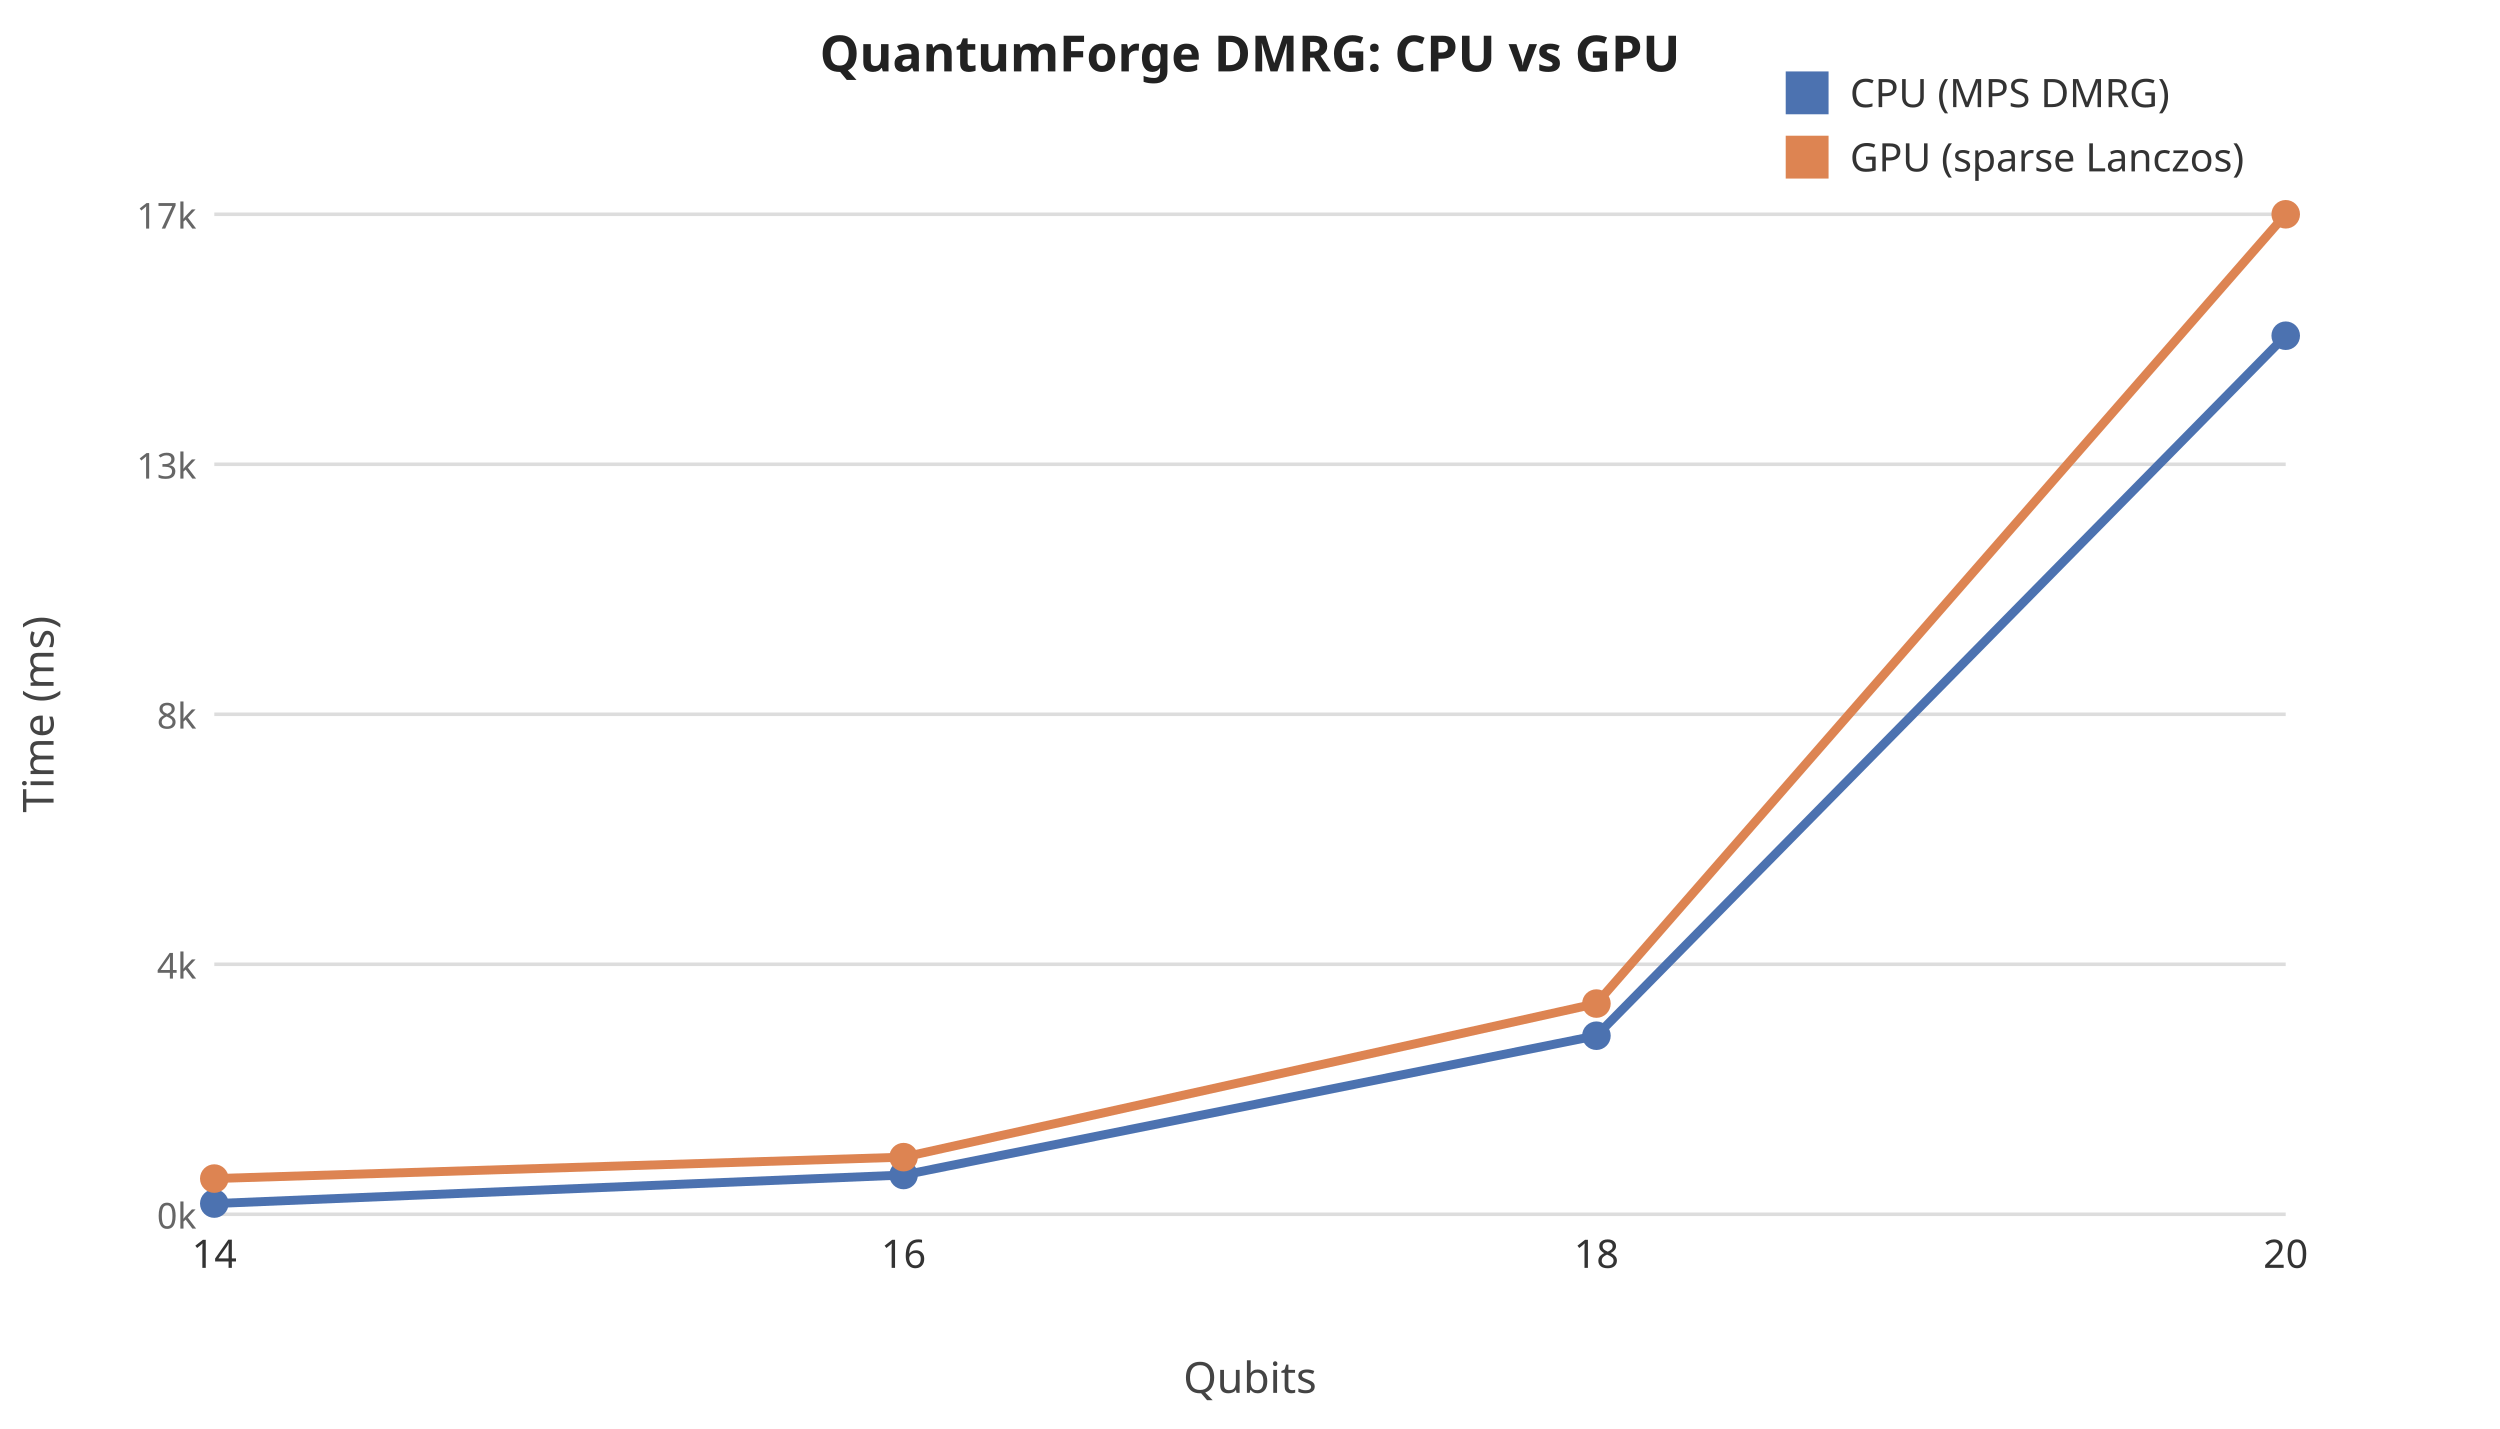
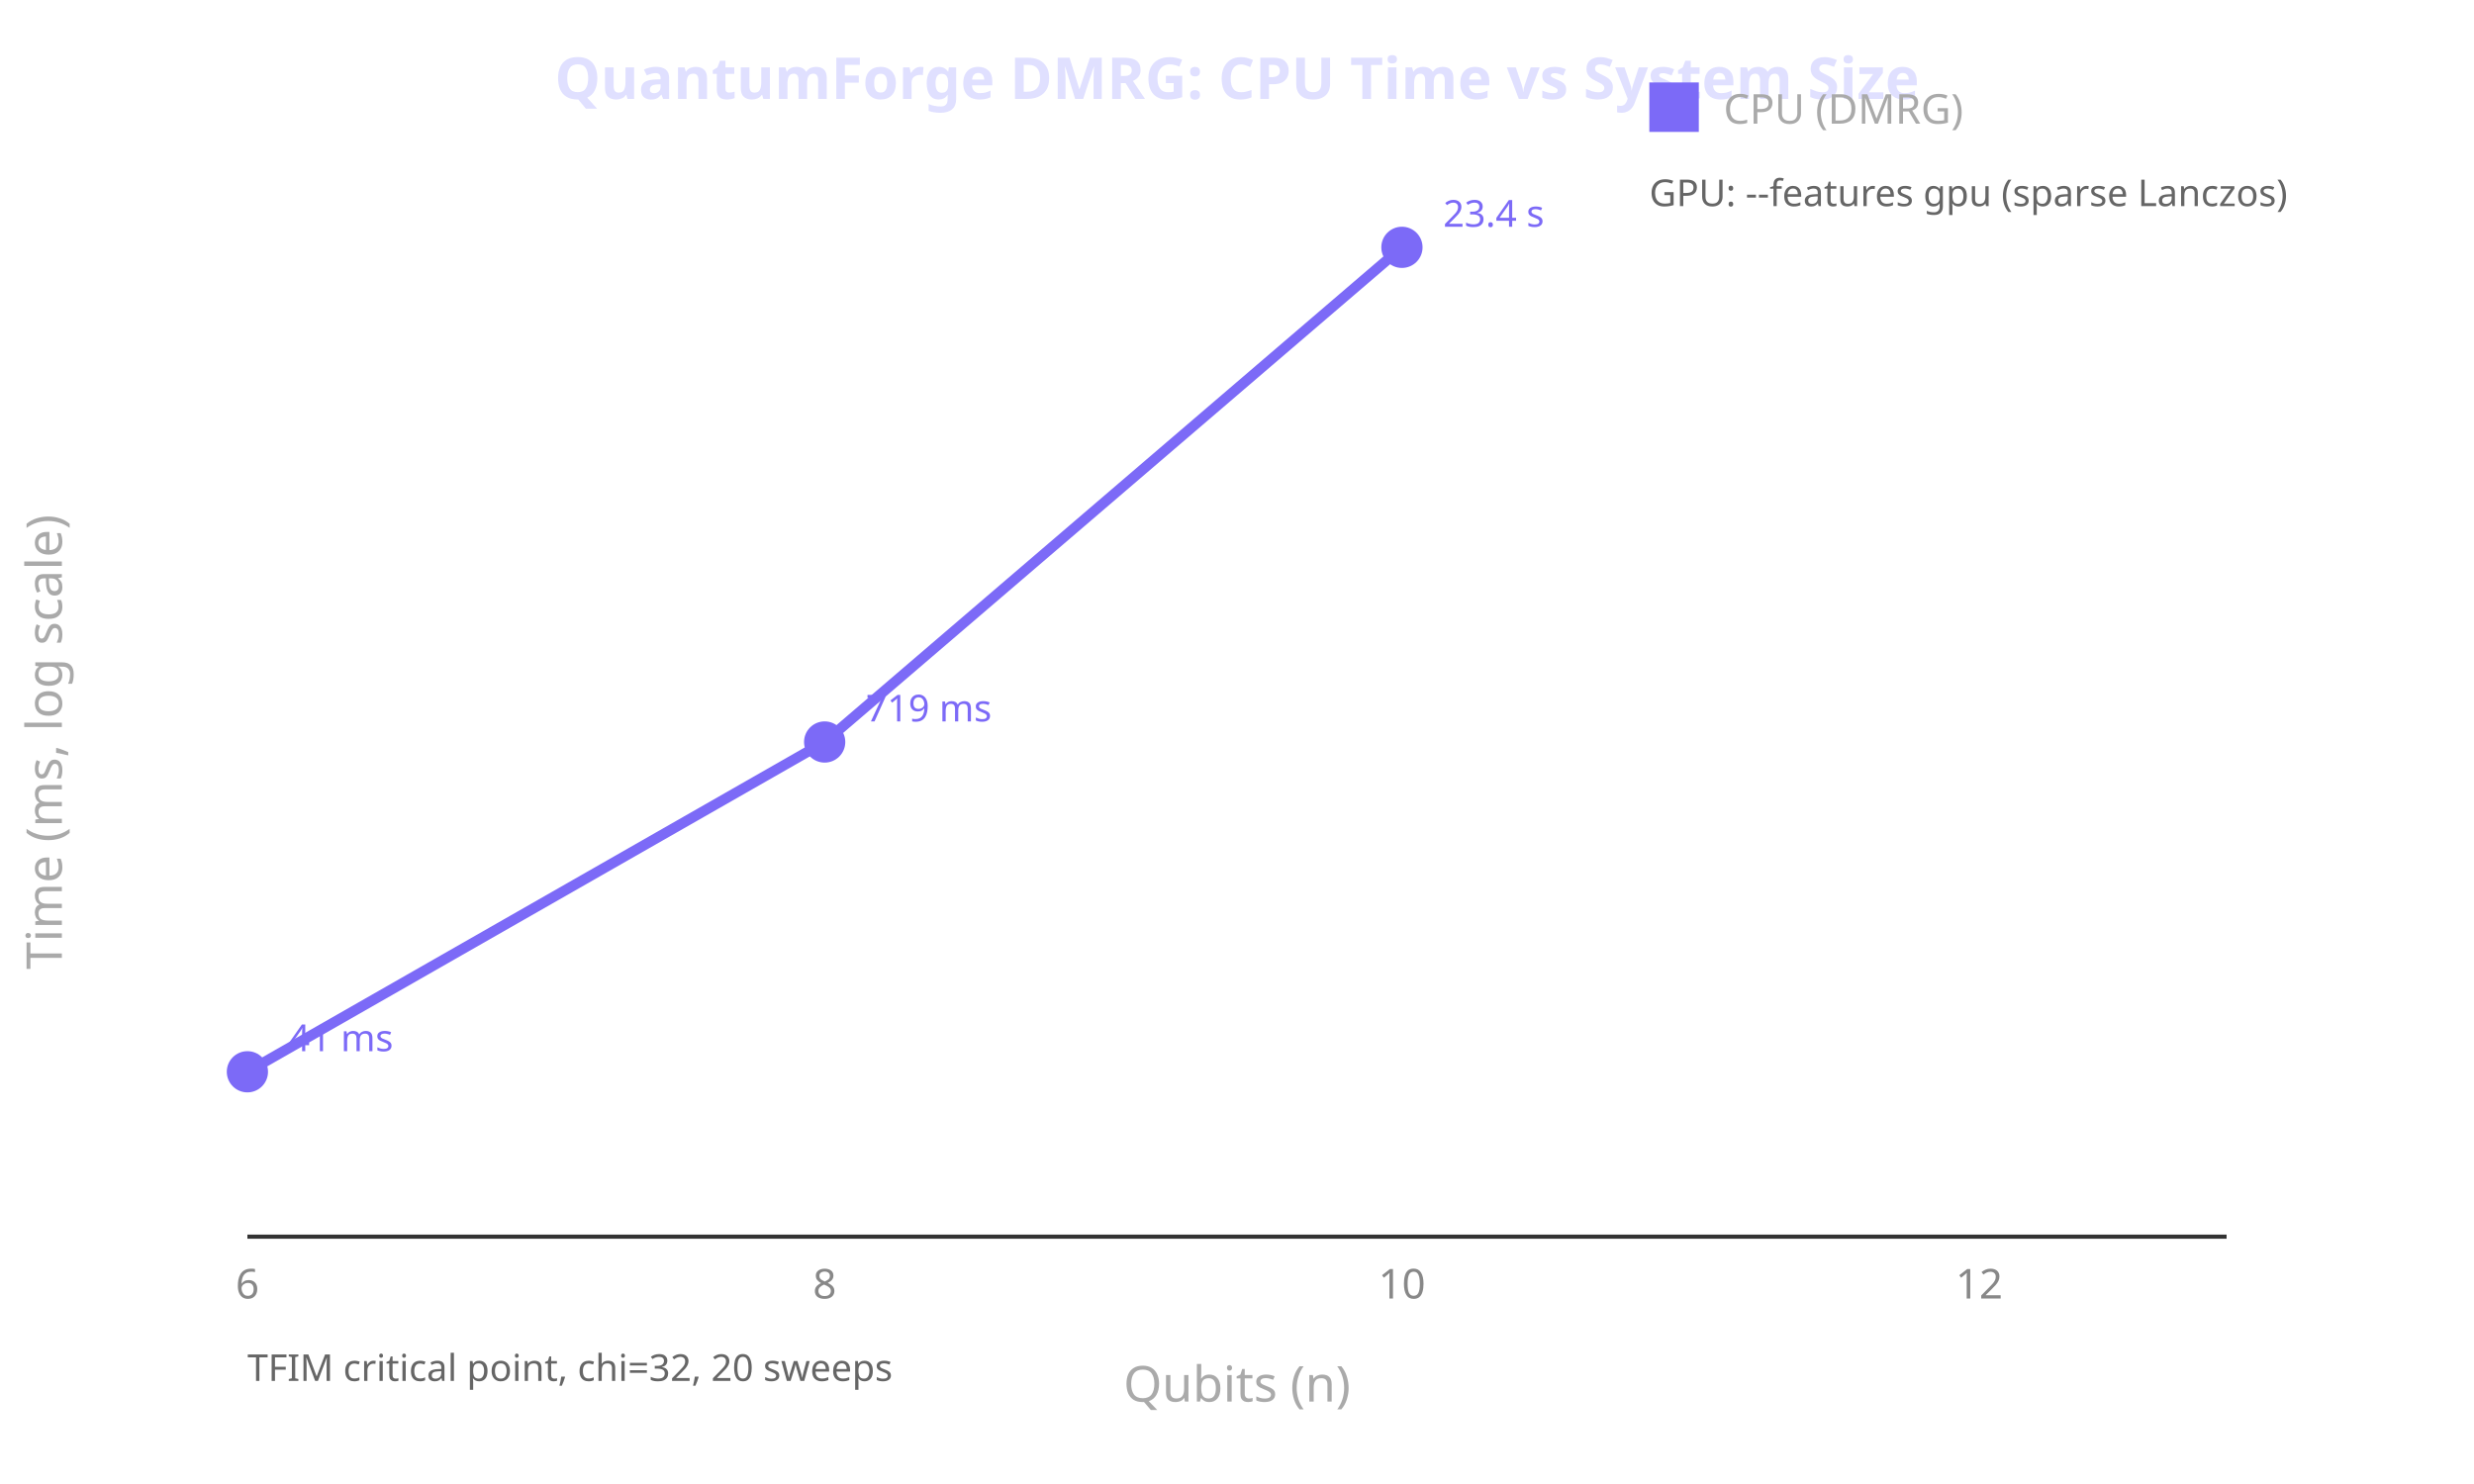
- <svg xmlns="http://www.w3.org/2000/svg" width="700" height="400" style="background:#fff;font-family:sans-serif">
-   <text x="350" y="20" text-anchor="middle" font-size="14" font-weight="bold" fill="#222">QuantumForge DMRG: CPU vs GPU</text>
-   <text x="350" y="390" text-anchor="middle" font-size="12" fill="#444">Qubits</text>
-   <text x="15" y="200" text-anchor="middle" font-size="12" fill="#444" transform="rotate(-90,15,200)">Time (ms)</text>
-   <line x1="60" y1="340" x2="640" y2="340" stroke="#ddd" stroke-width="1" />
-   <text x="55" y="344" text-anchor="end" font-size="10" fill="#666">0k</text>
-   <line x1="60" y1="270" x2="640" y2="270" stroke="#ddd" stroke-width="1" />
-   <text x="55" y="274" text-anchor="end" font-size="10" fill="#666">4k</text>
-   <line x1="60" y1="200" x2="640" y2="200" stroke="#ddd" stroke-width="1" />
-   <text x="55" y="204" text-anchor="end" font-size="10" fill="#666">8k</text>
-   <line x1="60" y1="130" x2="640" y2="130" stroke="#ddd" stroke-width="1" />
-   <text x="55" y="134" text-anchor="end" font-size="10" fill="#666">13k</text>
-   <line x1="60" y1="60" x2="640" y2="60" stroke="#ddd" stroke-width="1" />
-   <text x="55" y="64" text-anchor="end" font-size="10" fill="#666">17k</text>
-   <polyline points="60,337 253,329 447,290 640,94" fill="none" stroke="#4C72B0" stroke-width="2.5" />
-   <polyline points="60,330 253,324 447,281 640,60" fill="none" stroke="#DD8452" stroke-width="2.5" />
-   <circle cx="60" cy="337" r="4" fill="#4C72B0" />
-   <circle cx="60" cy="330" r="4" fill="#DD8452" />
-   <text x="60" y="355" text-anchor="middle" font-size="11" fill="#333">14</text>
-   <circle cx="253" cy="329" r="4" fill="#4C72B0" />
-   <circle cx="253" cy="324" r="4" fill="#DD8452" />
-   <text x="253" y="355" text-anchor="middle" font-size="11" fill="#333">16</text>
-   <circle cx="447" cy="290" r="4" fill="#4C72B0" />
-   <circle cx="447" cy="281" r="4" fill="#DD8452" />
-   <text x="447" y="355" text-anchor="middle" font-size="11" fill="#333">18</text>
-   <circle cx="640" cy="94" r="4" fill="#4C72B0" />
-   <circle cx="640" cy="60" r="4" fill="#DD8452" />
-   <text x="640" y="355" text-anchor="middle" font-size="11" fill="#333">20</text>
-   <rect x="500" y="20" width="12" height="12" fill="#4C72B0" />
-   <text x="518" y="30" font-size="11" fill="#333">CPU (MPS DMRG)</text>
-   <rect x="500" y="38" width="12" height="12" fill="#DD8452" />
-   <text x="518" y="48" font-size="11" fill="#333">GPU (sparse Lanczos)</text>
+ <svg xmlns="http://www.w3.org/2000/svg" width="600" height="360" style="background:#0f0f1a;font-family:sans-serif">
+   <text x="300" y="24" text-anchor="middle" font-size="14" font-weight="bold" fill="#e0e0ff">QuantumForge DMRG: CPU Time vs System Size</text>
+   <text x="300" y="340" text-anchor="middle" font-size="12" fill="#aaa">Qubits (n)</text>
+   <text x="15" y="180" text-anchor="middle" font-size="12" fill="#aaa" transform="rotate(-90,15,180)">Time (ms, log scale)</text>
+   <line x1="60" y1="300" x2="540" y2="300" stroke="#333" stroke-width="1" />
+   <text x="60" y="315" text-anchor="middle" font-size="10" fill="#888">6</text>
+   <text x="200" y="315" text-anchor="middle" font-size="10" fill="#888">8</text>
+   <text x="340" y="315" text-anchor="middle" font-size="10" fill="#888">10</text>
+   <text x="480" y="315" text-anchor="middle" font-size="10" fill="#888">12</text>
+   <polyline points="60,260 200,180 340,60" fill="none" stroke="#7c6af7" stroke-width="2.5" />
+   <circle cx="60" cy="260" r="5" fill="#7c6af7" />
+   <circle cx="200" cy="180" r="5" fill="#7c6af7" />
+   <circle cx="340" cy="60" r="5" fill="#7c6af7" />
+   <text x="70" y="255" font-size="9" fill="#7c6af7">41 ms</text>
+   <text x="210" y="175" font-size="9" fill="#7c6af7">719 ms</text>
+   <text x="350" y="55" font-size="9" fill="#7c6af7">23.4 s</text>
+   <text x="60" y="335" font-size="9" fill="#666">TFIM critical point, chi=32, 20 sweeps</text>
+   <rect x="400" y="20" width="12" height="12" fill="#7c6af7" />
+   <text x="418" y="30" font-size="10" fill="#aaa">CPU (DMRG)</text>
+   <text x="400" y="50" font-size="9" fill="#666">GPU: --features gpu (sparse Lanczos)</text>
</svg>
